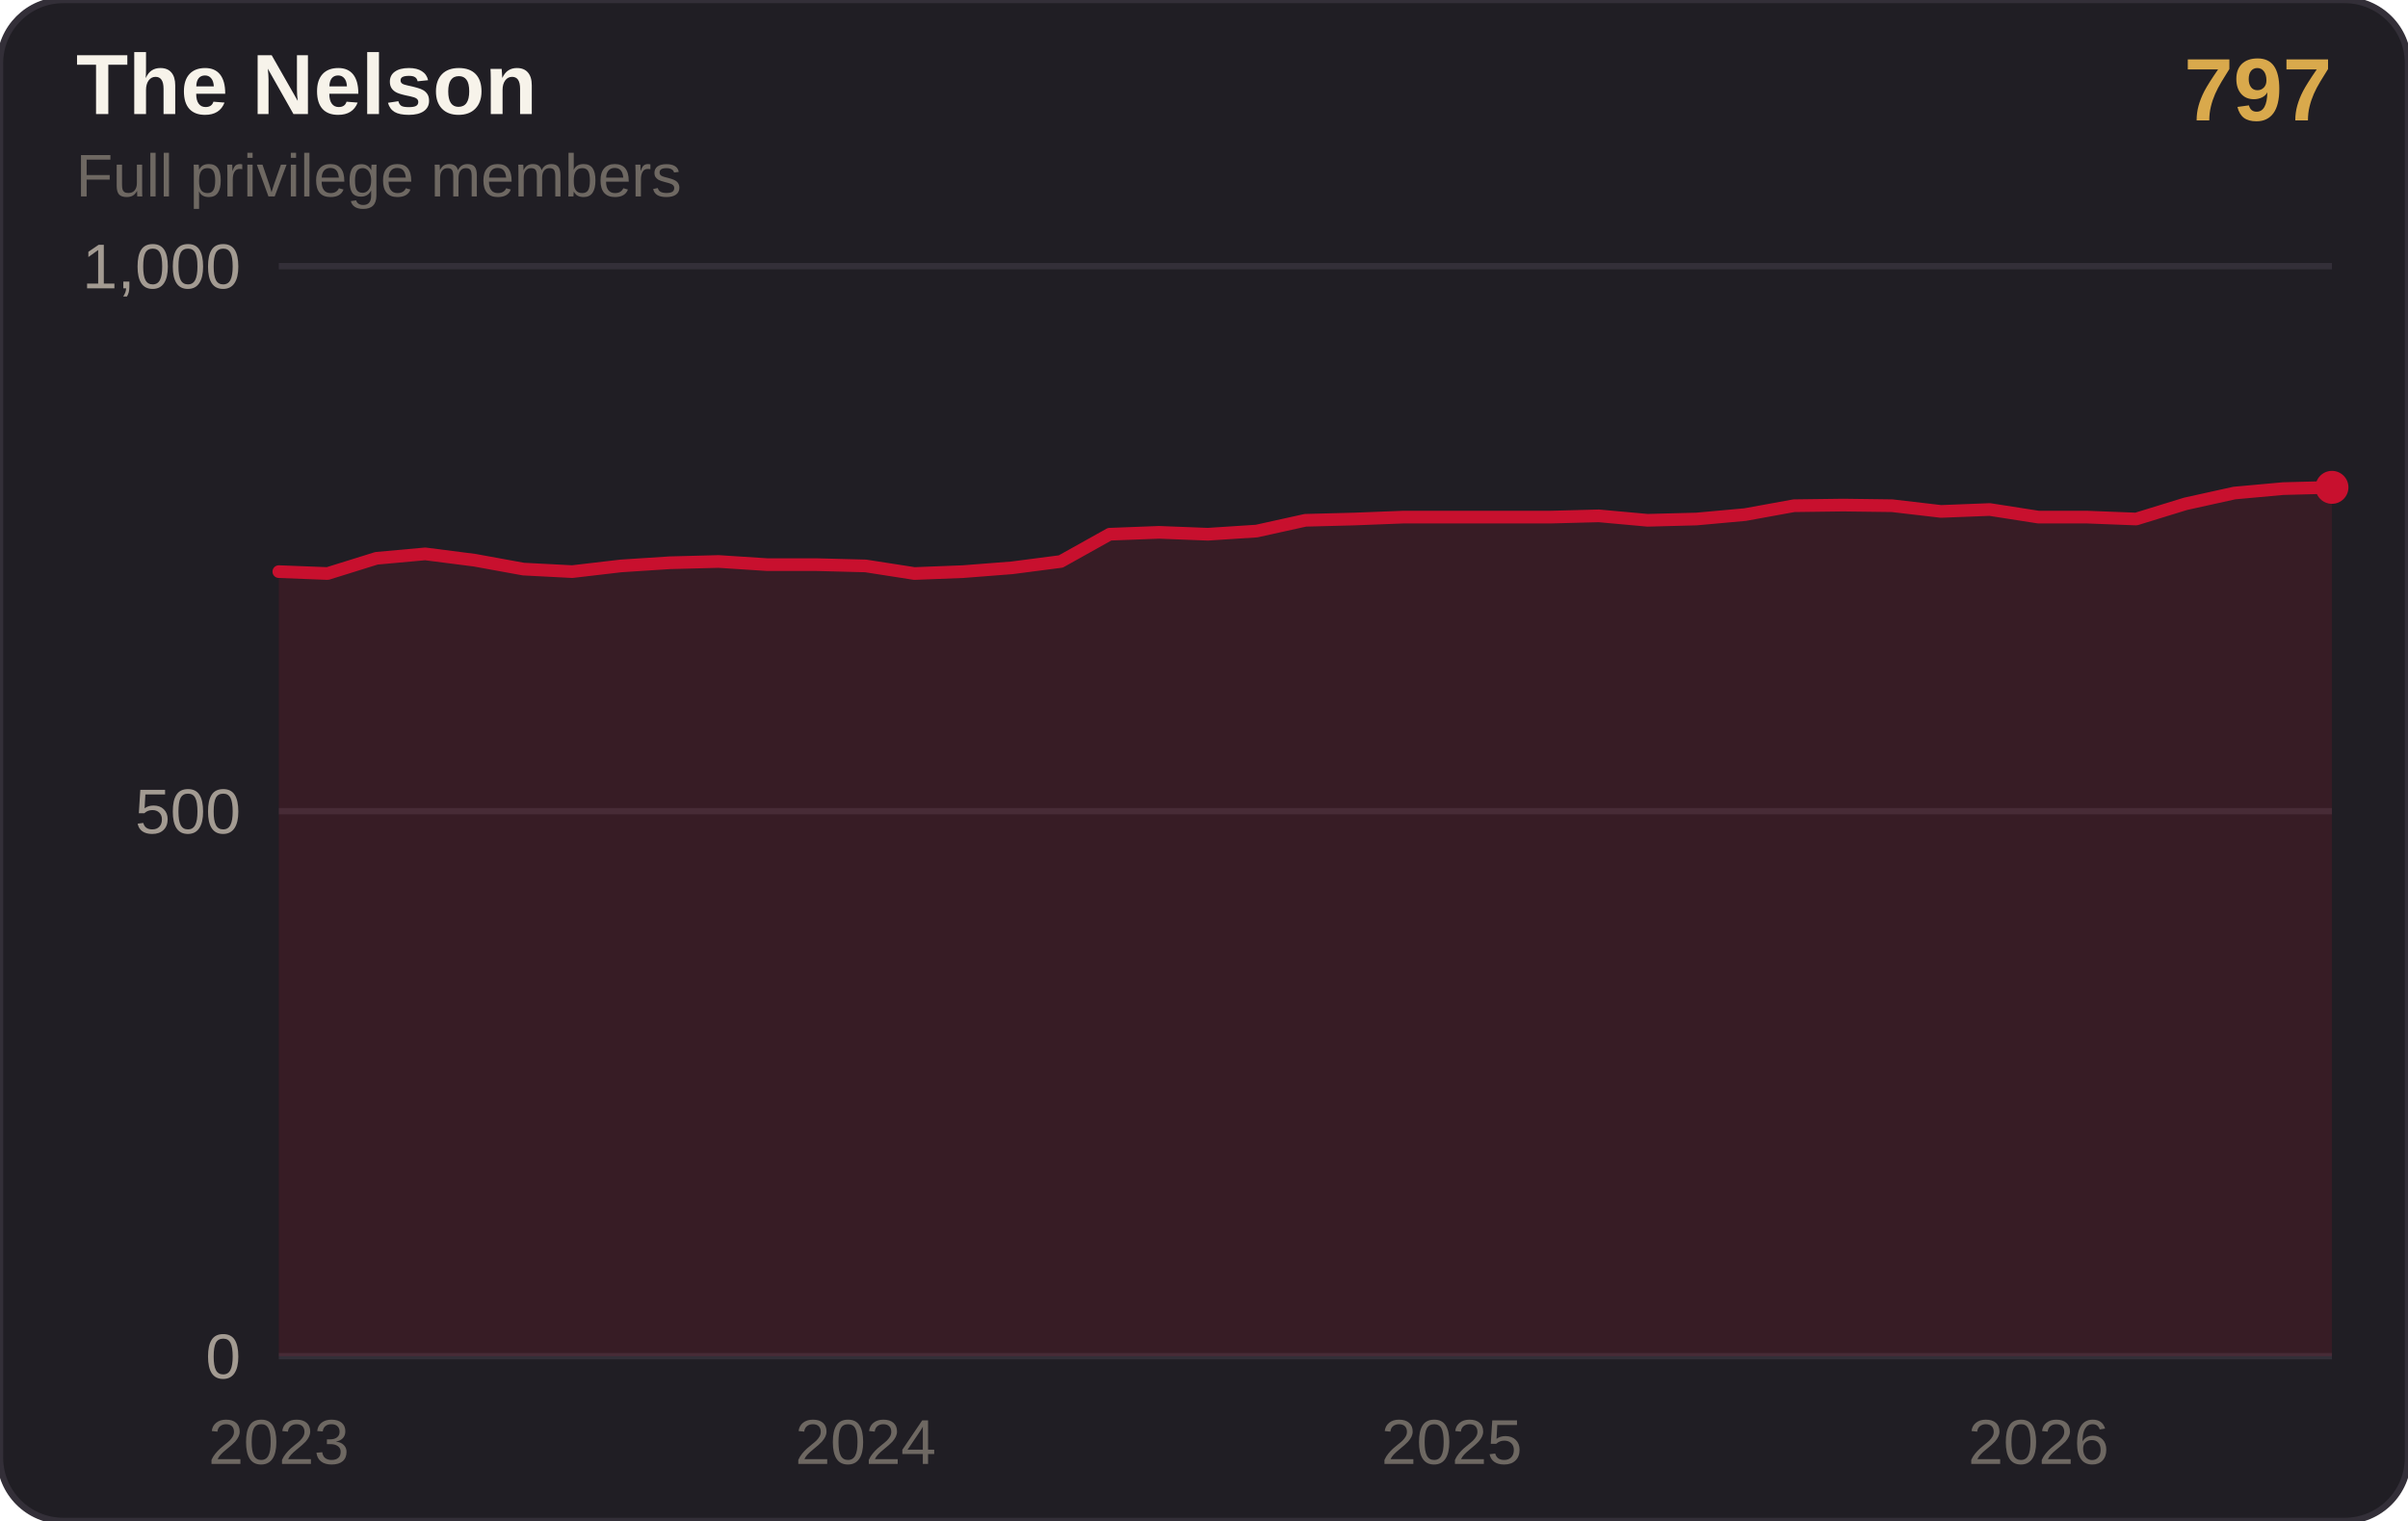
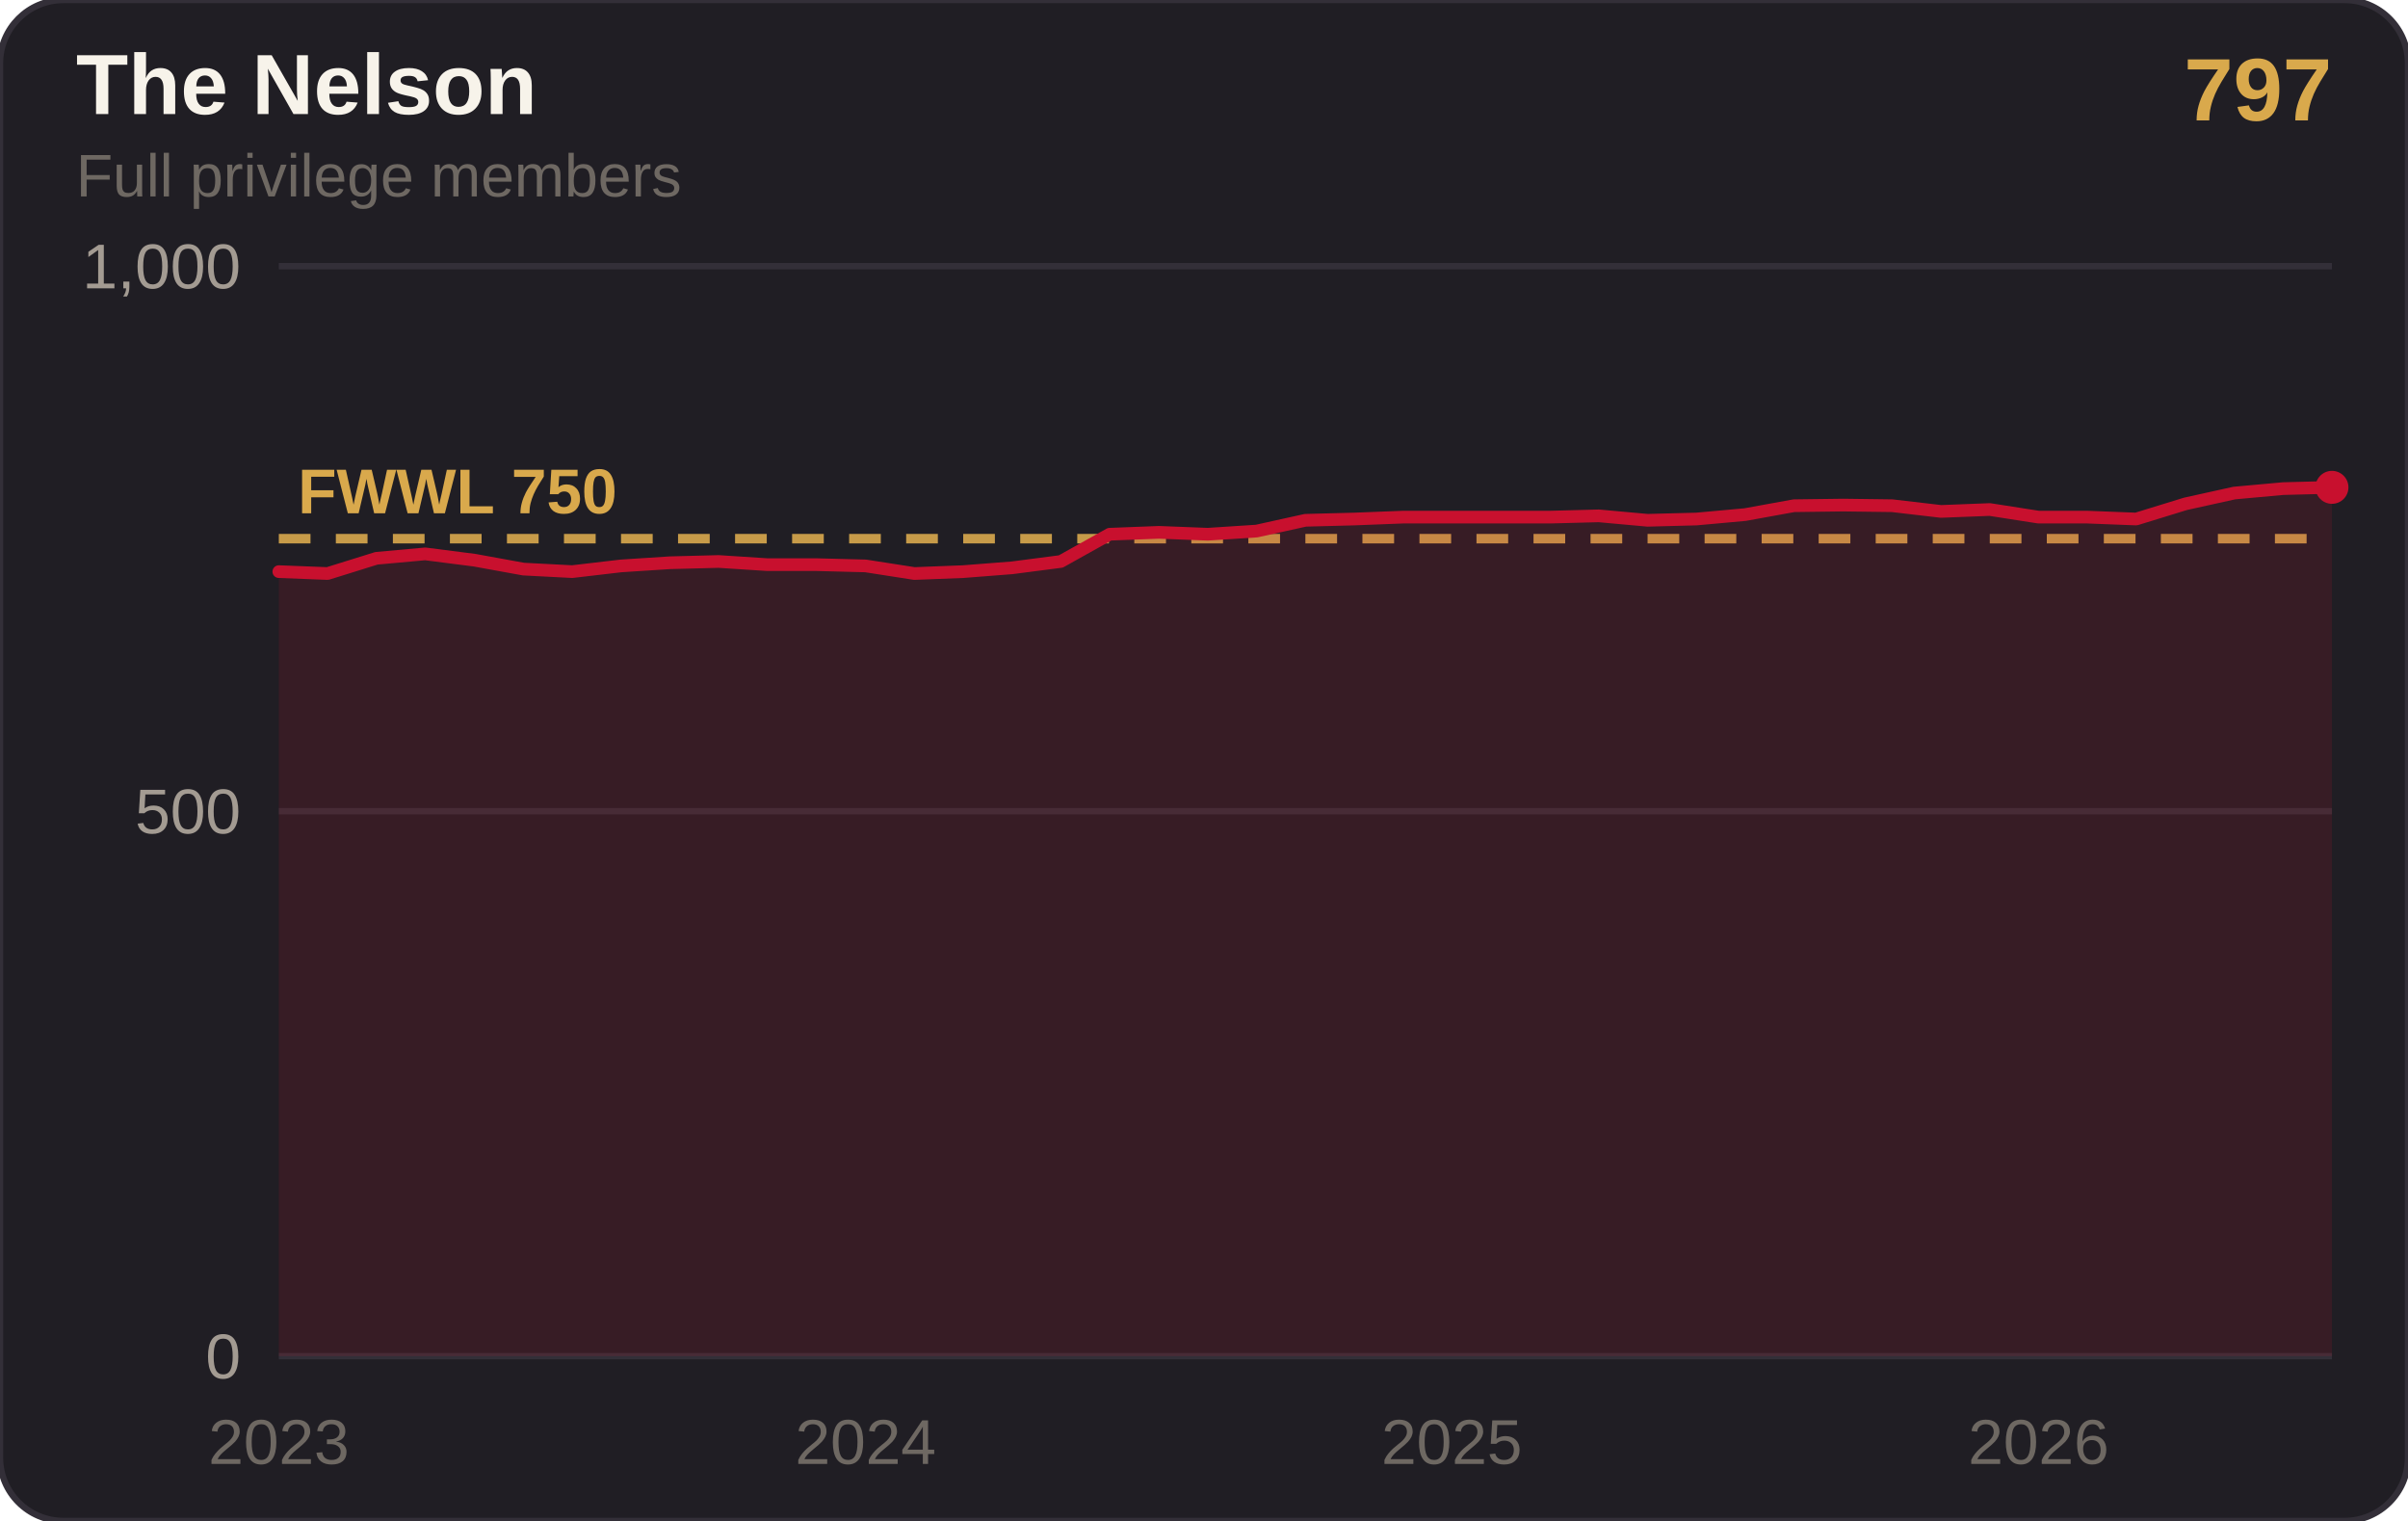
<svg xmlns="http://www.w3.org/2000/svg" viewBox="0 0 380 240" width="380" height="240" role="img" aria-label="The Nelson, Full privilege members">
  <rect width="380" height="240" rx="10" fill="#201E24" stroke="#332F38" />
  <text x="12" y="18" fill="#F7F3EA" font-family="system-ui, -apple-system, 'Helvetica Neue', Arial, sans-serif" font-size="13.5" font-weight="700">The Nelson</text>
  <text x="12" y="31" fill="#6E6862" font-family="system-ui, -apple-system, 'Helvetica Neue', Arial, sans-serif" font-size="9.5">Full privilege members</text>
  <line x1="44" y1="214.0" x2="368" y2="214.0" stroke="#332F38" stroke-width="1" />
  <text x="38" y="217.5" fill="#A39B92" font-family="system-ui, -apple-system, 'Helvetica Neue', Arial, sans-serif" font-size="10" text-anchor="end">0</text>
  <line x1="44" y1="128.0" x2="368" y2="128.0" stroke="#332F38" stroke-width="1" />
  <text x="38" y="131.5" fill="#A39B92" font-family="system-ui, -apple-system, 'Helvetica Neue', Arial, sans-serif" font-size="10" text-anchor="end">500</text>
  <line x1="44" y1="42.0" x2="368" y2="42.0" stroke="#332F38" stroke-width="1" />
  <text x="38" y="45.5" fill="#A39B92" font-family="system-ui, -apple-system, 'Helvetica Neue', Arial, sans-serif" font-size="10" text-anchor="end">1,000</text>
  <text x="44.0" y="231" fill="#6E6862" font-family="system-ui, -apple-system, 'Helvetica Neue', Arial, sans-serif" font-size="10" text-anchor="middle">2023</text>
  <text x="136.6" y="231" fill="#6E6862" font-family="system-ui, -apple-system, 'Helvetica Neue', Arial, sans-serif" font-size="10" text-anchor="middle">2024</text>
  <text x="229.1" y="231" fill="#6E6862" font-family="system-ui, -apple-system, 'Helvetica Neue', Arial, sans-serif" font-size="10" text-anchor="middle">2025</text>
  <text x="321.7" y="231" fill="#6E6862" font-family="system-ui, -apple-system, 'Helvetica Neue', Arial, sans-serif" font-size="10" text-anchor="middle">2026</text>
+   <line x1="44.0" y1="85.0" x2="368.0" y2="85.0" stroke="#D9A94C" stroke-width="1.5" stroke-dasharray="5 4" opacity="0.9" />
+   <text x="47.0" y="81.0" fill="#D9A94C" font-family="system-ui, -apple-system, 'Helvetica Neue', Arial, sans-serif" font-size="10" font-weight="600" text-anchor="start">FWWL 750</text>
  <path d="M44.0,214.0 L44.0,90.2 L51.7,90.5 L59.4,88.1 L67.1,87.4 L74.9,88.4 L82.6,89.8 L90.3,90.2 L98.0,89.3 L105.7,88.8 L113.4,88.6 L121.1,89.1 L128.9,89.1 L136.6,89.3 L144.3,90.5 L152.0,90.2 L159.7,89.6 L167.4,88.6 L175.1,84.3 L182.9,84.0 L190.6,84.3 L198.3,83.8 L206.0,82.1 L213.7,81.9 L221.4,81.6 L229.1,81.6 L236.9,81.6 L244.6,81.6 L252.3,81.4 L260.0,82.1 L267.7,81.9 L275.4,81.2 L283.1,79.8 L290.9,79.7 L298.6,79.8 L306.3,80.7 L314.0,80.4 L321.7,81.6 L329.4,81.6 L337.1,81.9 L344.9,79.5 L352.6,77.8 L360.3,77.1 L368.0,76.9 L368.0,214.0 Z" fill="#C8102E" opacity="0.14" />
  <path d="M44.0,90.2 L51.7,90.5 L59.4,88.1 L67.1,87.4 L74.9,88.4 L82.6,89.8 L90.3,90.2 L98.0,89.3 L105.7,88.8 L113.4,88.6 L121.1,89.1 L128.9,89.1 L136.6,89.3 L144.3,90.5 L152.0,90.2 L159.7,89.6 L167.4,88.6 L175.1,84.3 L182.9,84.0 L190.6,84.3 L198.3,83.8 L206.0,82.1 L213.7,81.9 L221.4,81.6 L229.1,81.6 L236.9,81.6 L244.6,81.6 L252.3,81.4 L260.0,82.1 L267.7,81.9 L275.4,81.2 L283.1,79.8 L290.9,79.7 L298.6,79.8 L306.3,80.7 L314.0,80.4 L321.7,81.6 L329.4,81.6 L337.1,81.9 L344.9,79.5 L352.6,77.8 L360.3,77.1 L368.0,76.9" fill="none" stroke="#C8102E" stroke-width="2" stroke-linejoin="round" stroke-linecap="round" />
  <circle cx="368.0" cy="76.9" r="2.6" fill="#C8102E" />
  <text x="368" y="19" fill="#D9A94C" font-family="system-ui, -apple-system, 'Helvetica Neue', Arial, sans-serif" font-size="14" font-weight="700" text-anchor="end">797</text>
</svg>
